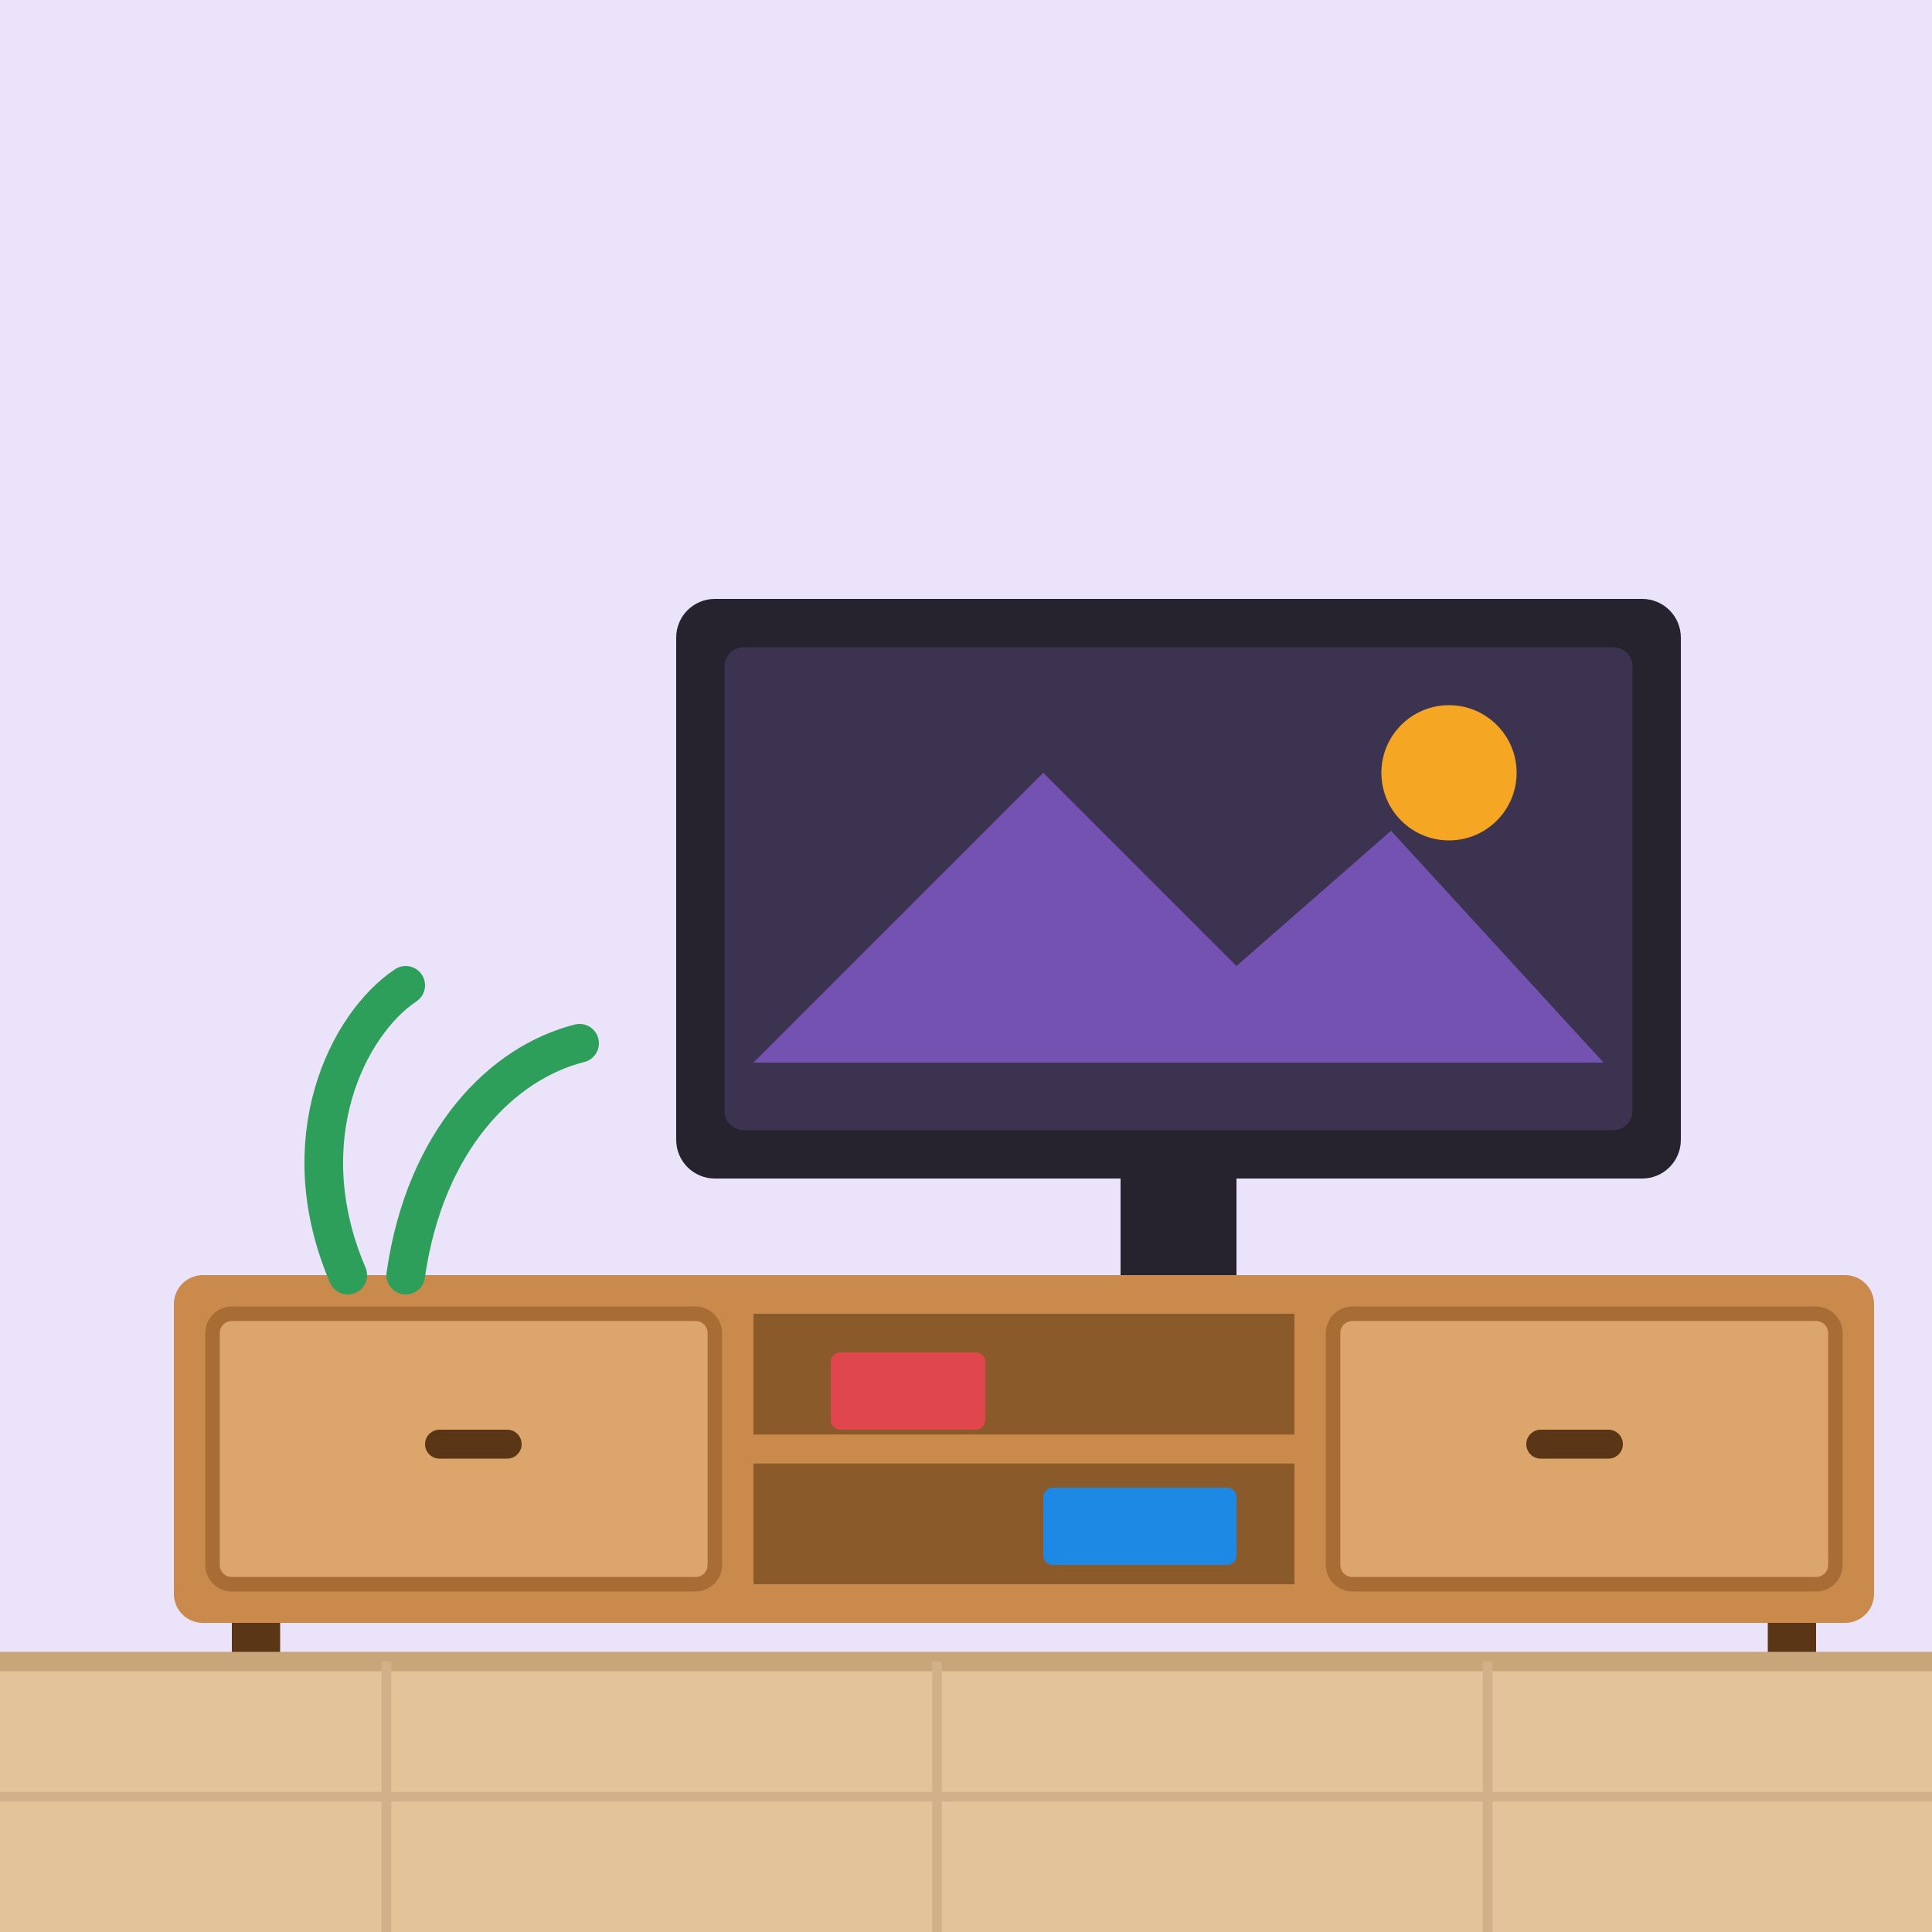
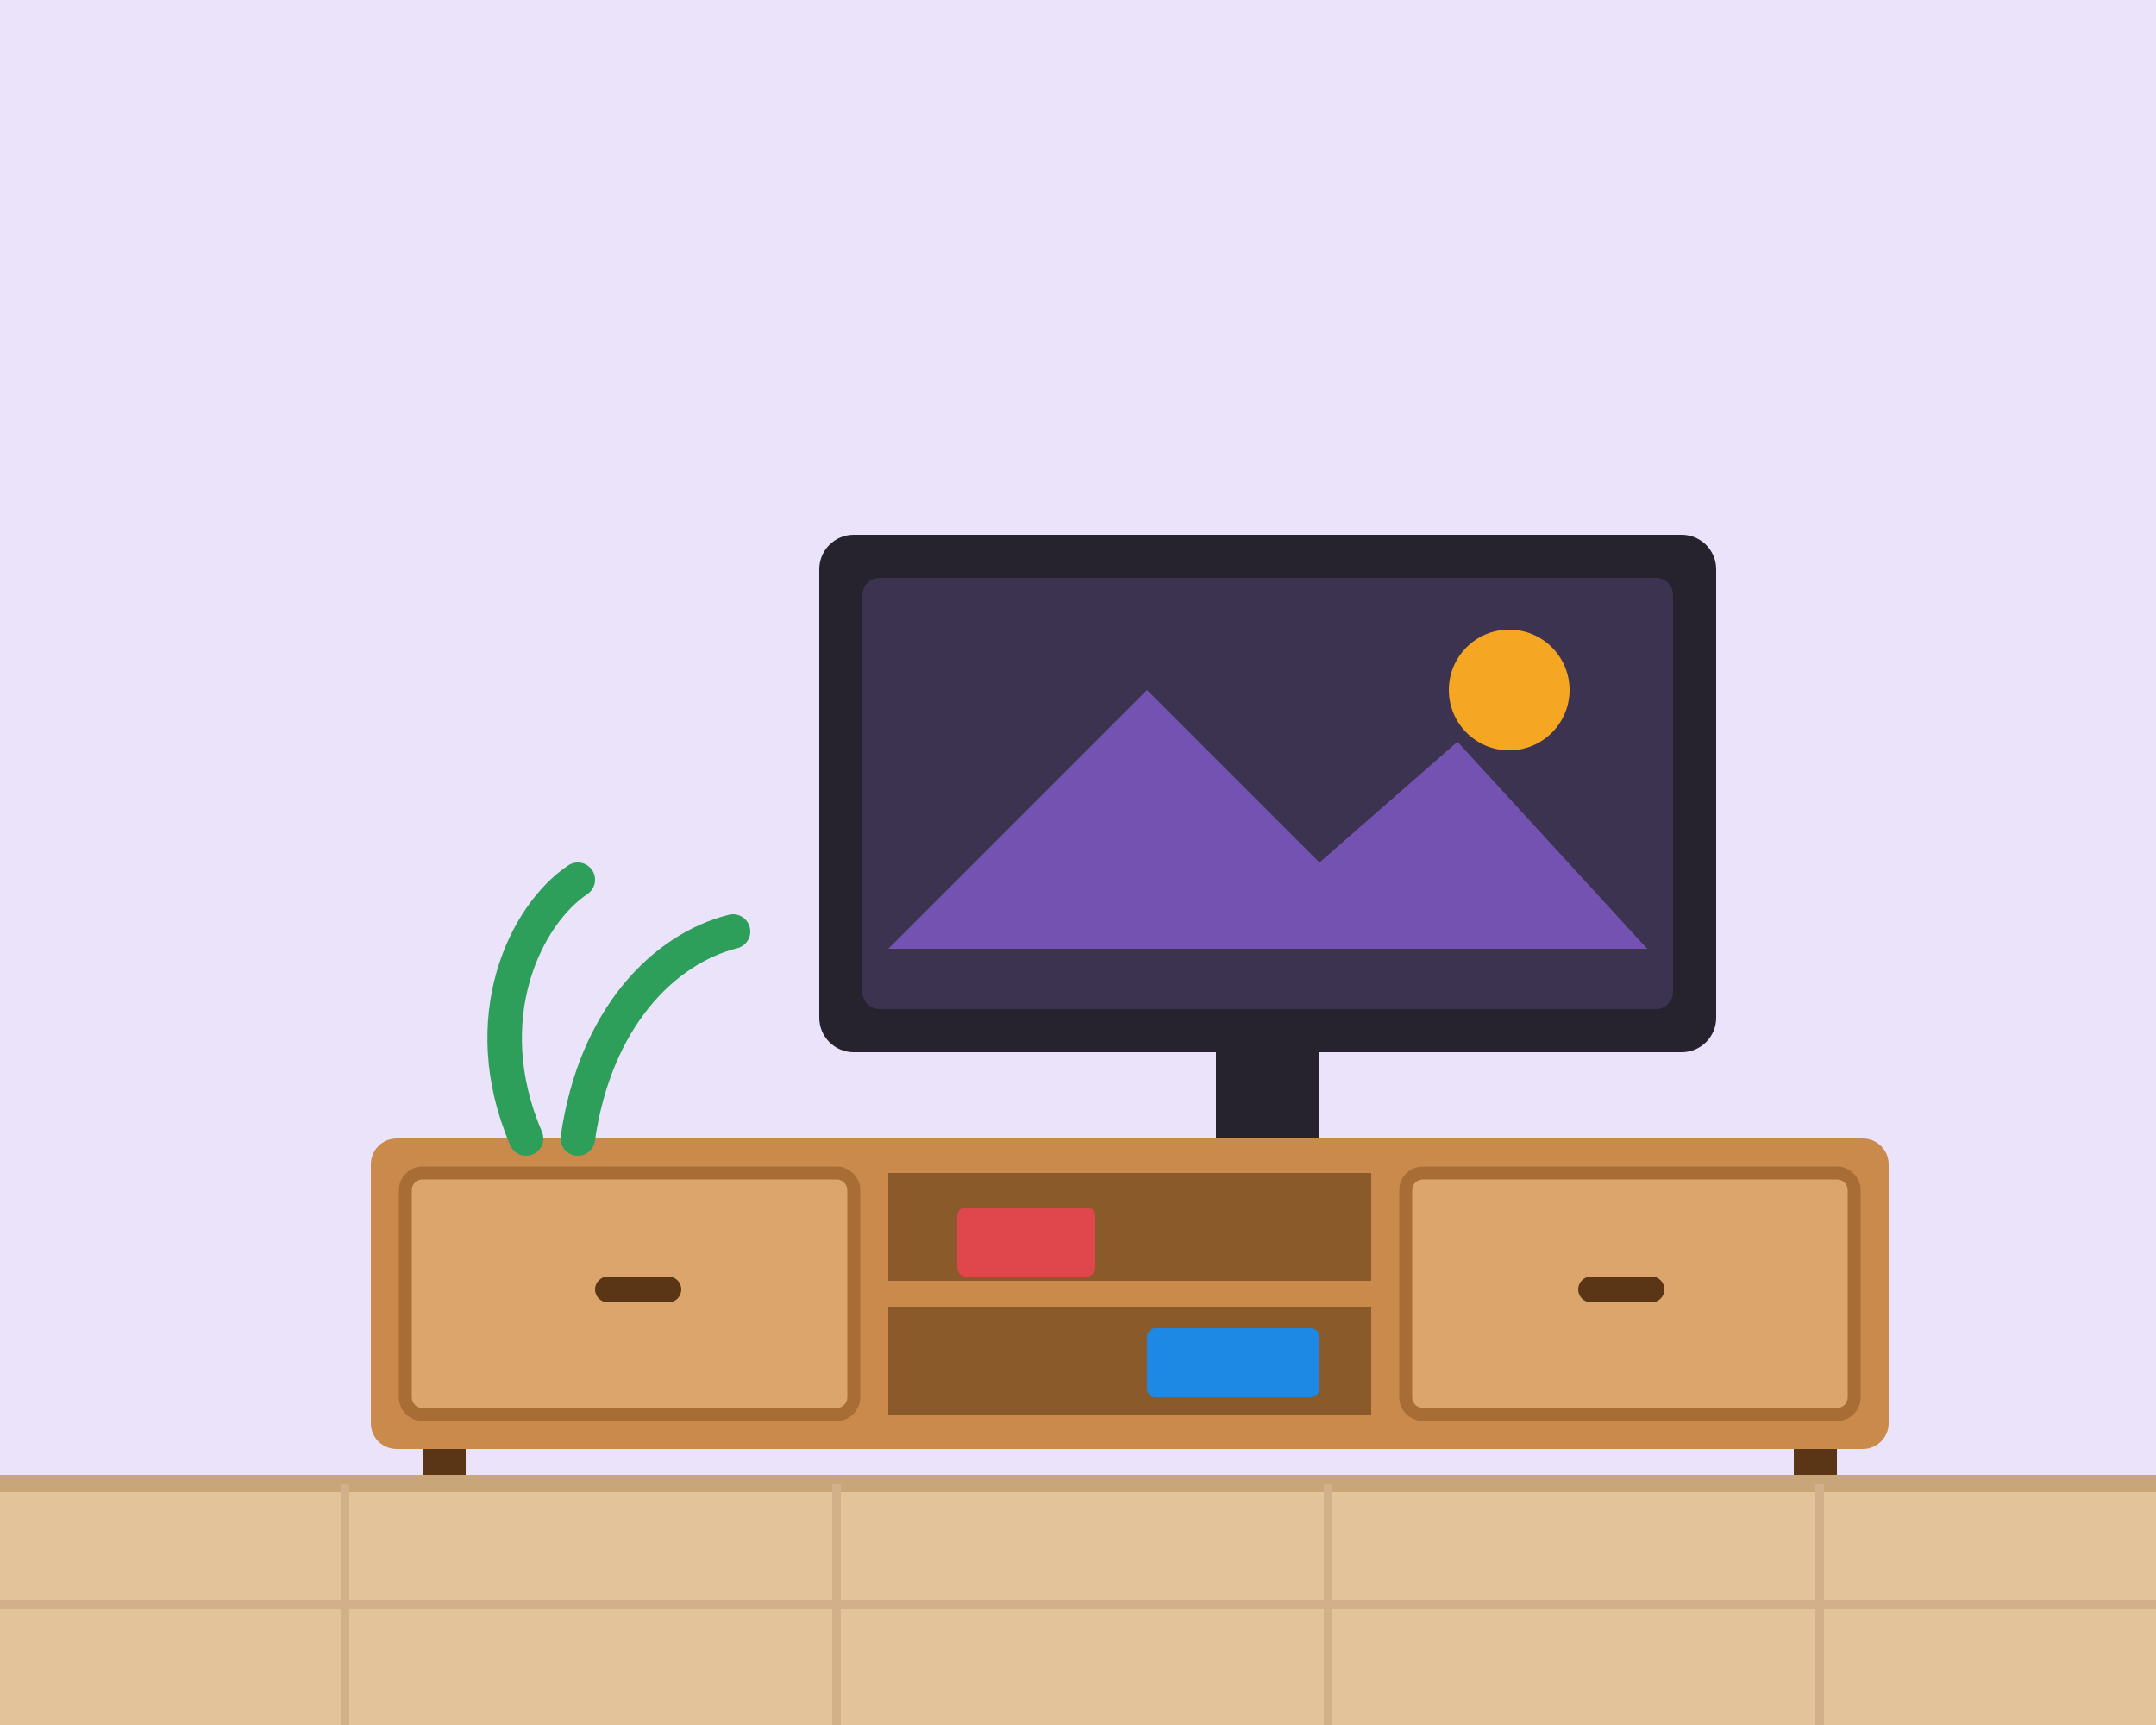
- <svg xmlns="http://www.w3.org/2000/svg" viewBox="0 0 200 200">
-   <rect width="200" height="200" fill="#ebe3fa" />
+ <svg xmlns="http://www.w3.org/2000/svg" viewBox="-25 0 250 200">
+   <rect x="-25" width="250" height="200" fill="#ebe3fa" />
  <rect x="70" y="62" width="104" height="60" rx="4" fill="#26222e" />
  <rect x="75" y="67" width="94" height="50" rx="2" fill="#3b3350" />
  <path d="M78 110l30-30 20 20 16-14 22 24z" fill="#7e57c2" opacity=".85" />
  <circle cx="150" cy="80" r="7" fill="#f5a623" />
  <rect x="116" y="122" width="12" height="10" fill="#26222e" />
  <rect x="18" y="132" width="176" height="36" rx="3" fill="#c98a4b" />
  <g fill="#dca56b" stroke="#a86d34" stroke-width="1.5">
    <rect x="22" y="136" width="52" height="28" rx="2" />
    <rect x="138" y="136" width="52" height="28" rx="2" />
  </g>
  <rect x="78" y="136" width="56" height="28" fill="#8b5a2b" />
  <path d="M78 150h56" stroke="#c98a4b" stroke-width="3" />
  <rect x="86" y="140" width="16" height="8" rx="1" fill="#e0474c" />
  <rect x="108" y="154" width="20" height="8" rx="1" fill="#1e88e5" />
  <g fill="#5b3616">
    <rect x="44" y="148" width="10" height="3" rx="1.5" />
    <rect x="158" y="148" width="10" height="3" rx="1.5" />
  </g>
  <rect x="24" y="168" width="5" height="4" fill="#5b3616" />
  <rect x="183" y="168" width="5" height="4" fill="#5b3616" />
  <path d="M36 132c-6-14 0-26 6-30M42 132c2-14 10-22 18-24" fill="none" stroke="#2e9e5b" stroke-width="4" stroke-linecap="round" />
-   <rect y="172" width="200" height="28" fill="#e3c39a" />
-   <path d="M0 172h200" stroke="#c9a57a" stroke-width="2" />
-   <path d="M40 172v28M97 172v28M154 172v28M0 186h200" stroke="#d2b08a" stroke-width="1" />
+   <rect x="-25" y="172" width="250" height="28" fill="#e3c39a" />
+   <path d="M-25 172h250" stroke="#c9a57a" stroke-width="2" />
+   <path d="M15 172v28M72 172v28M129 172v28M186 172v28M-25 186h250" stroke="#d2b08a" stroke-width="1" />
</svg>
